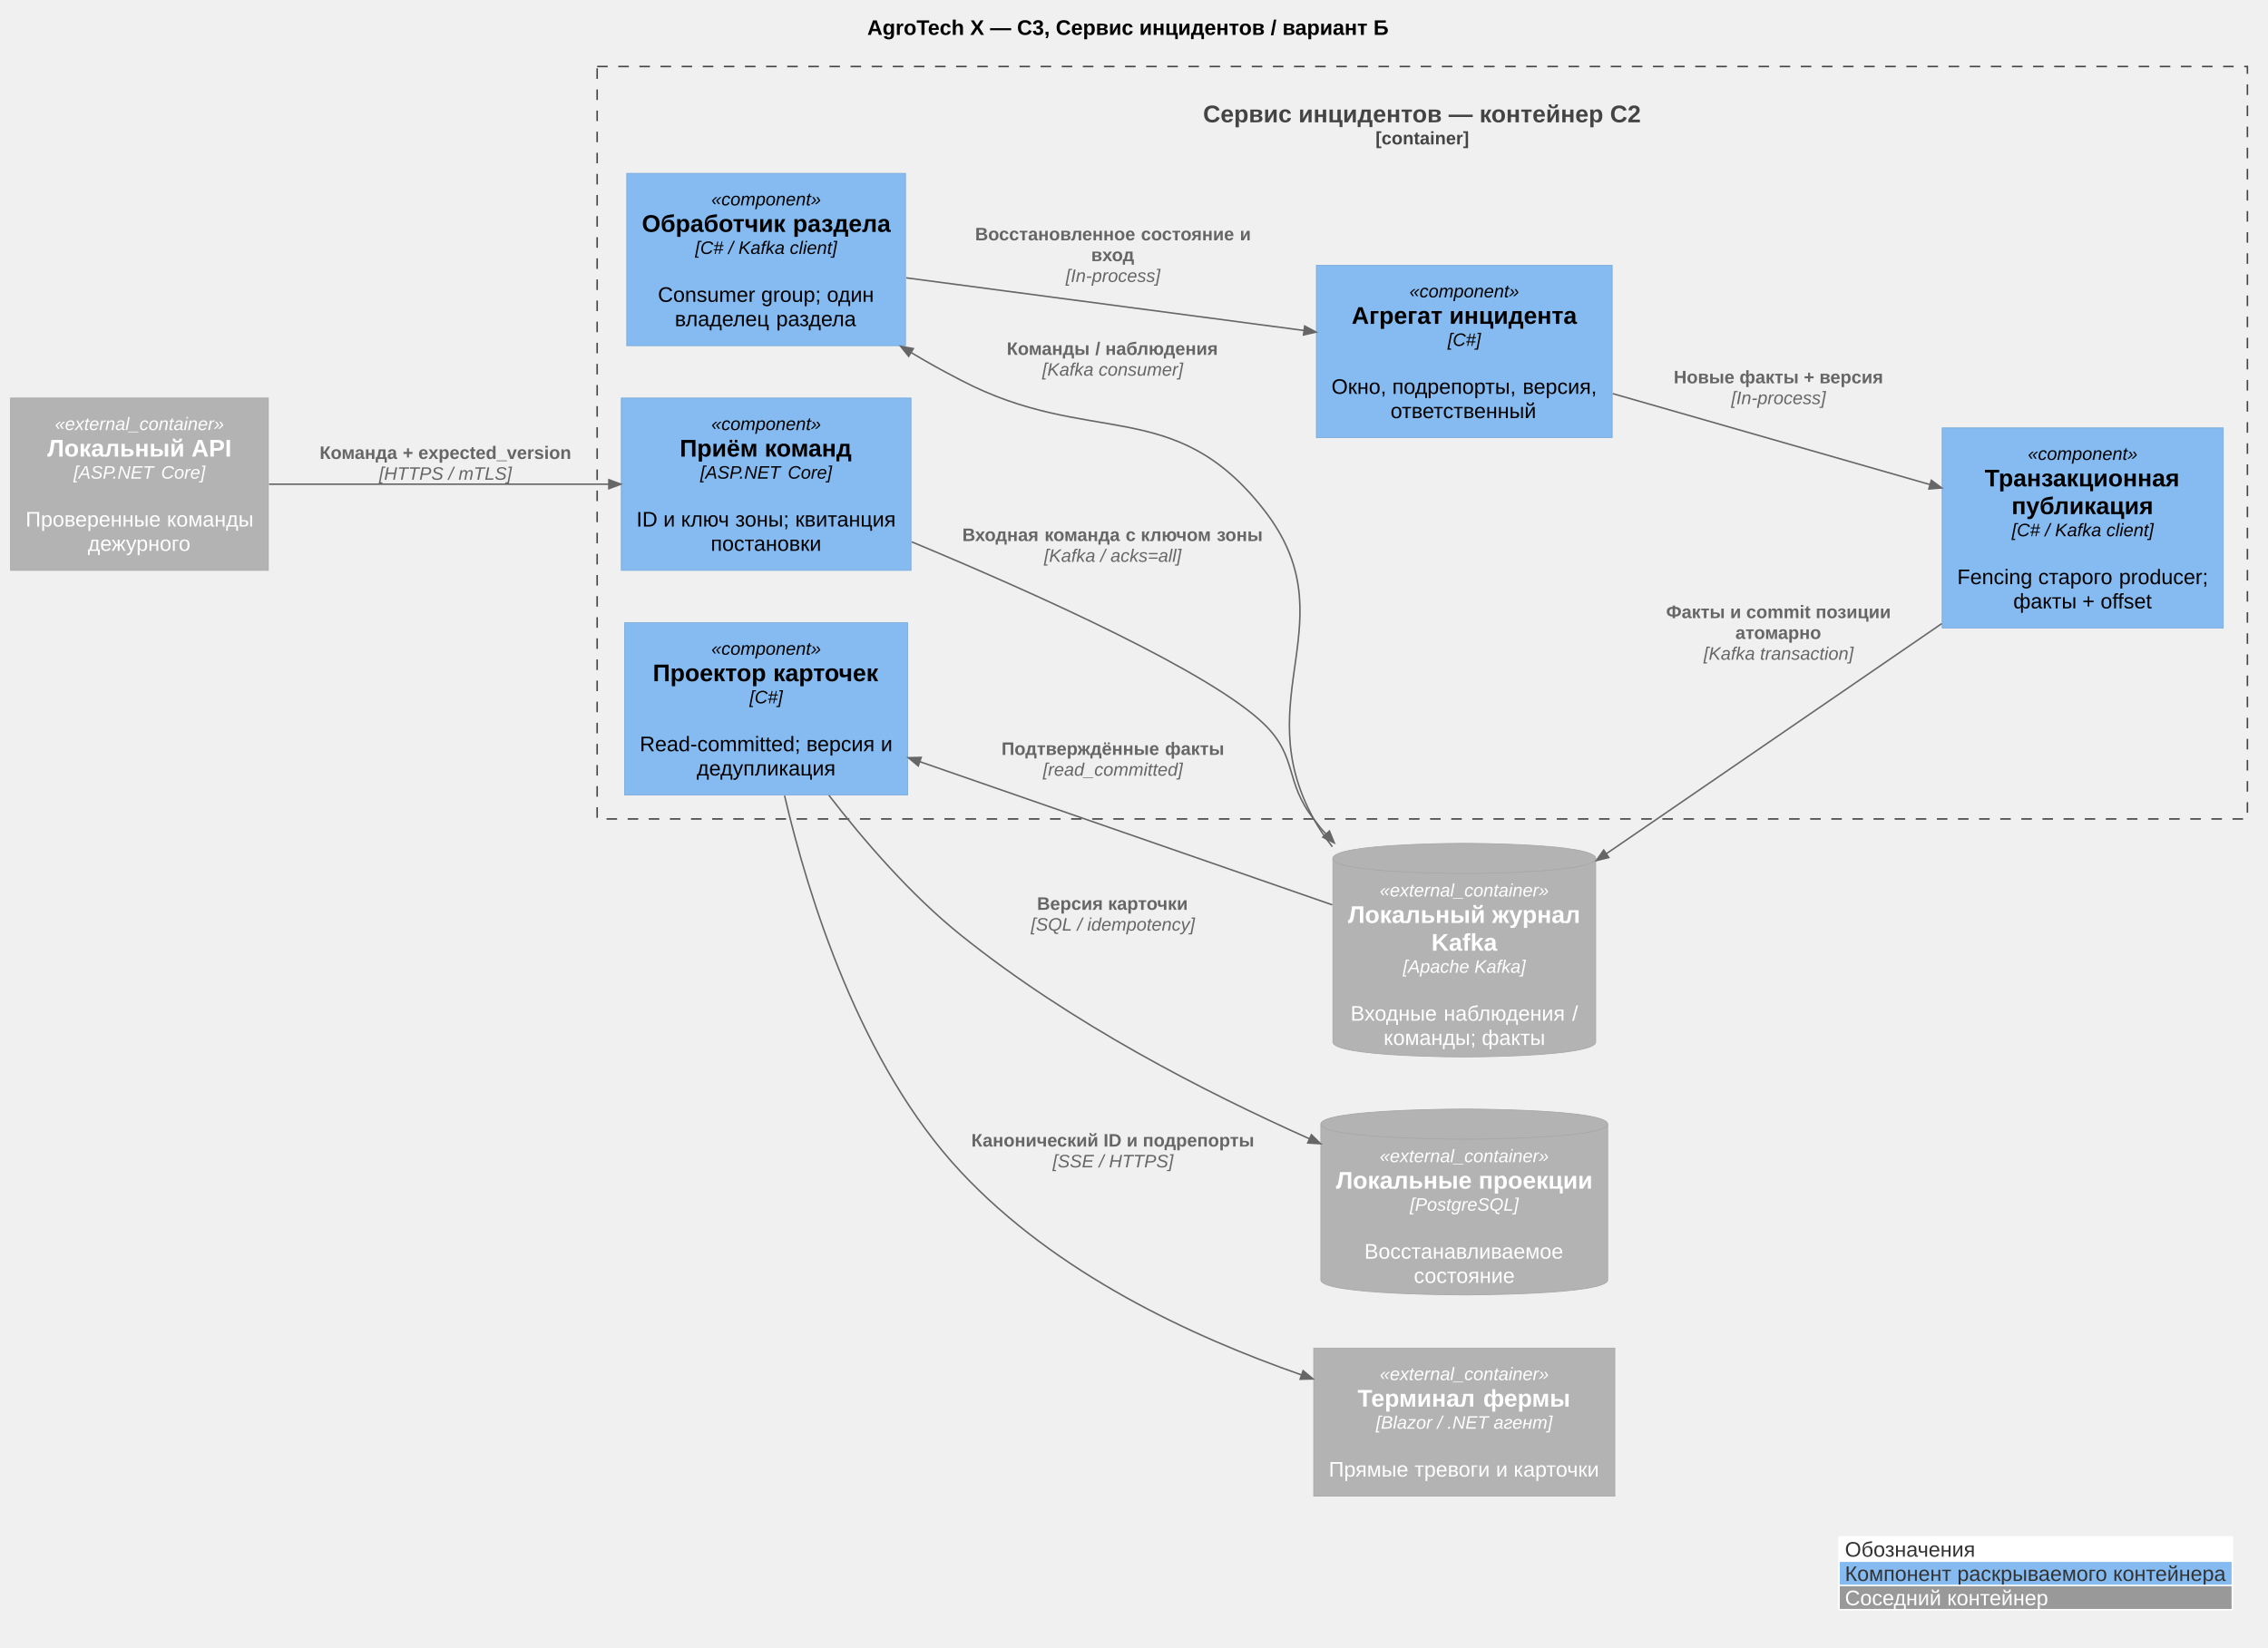
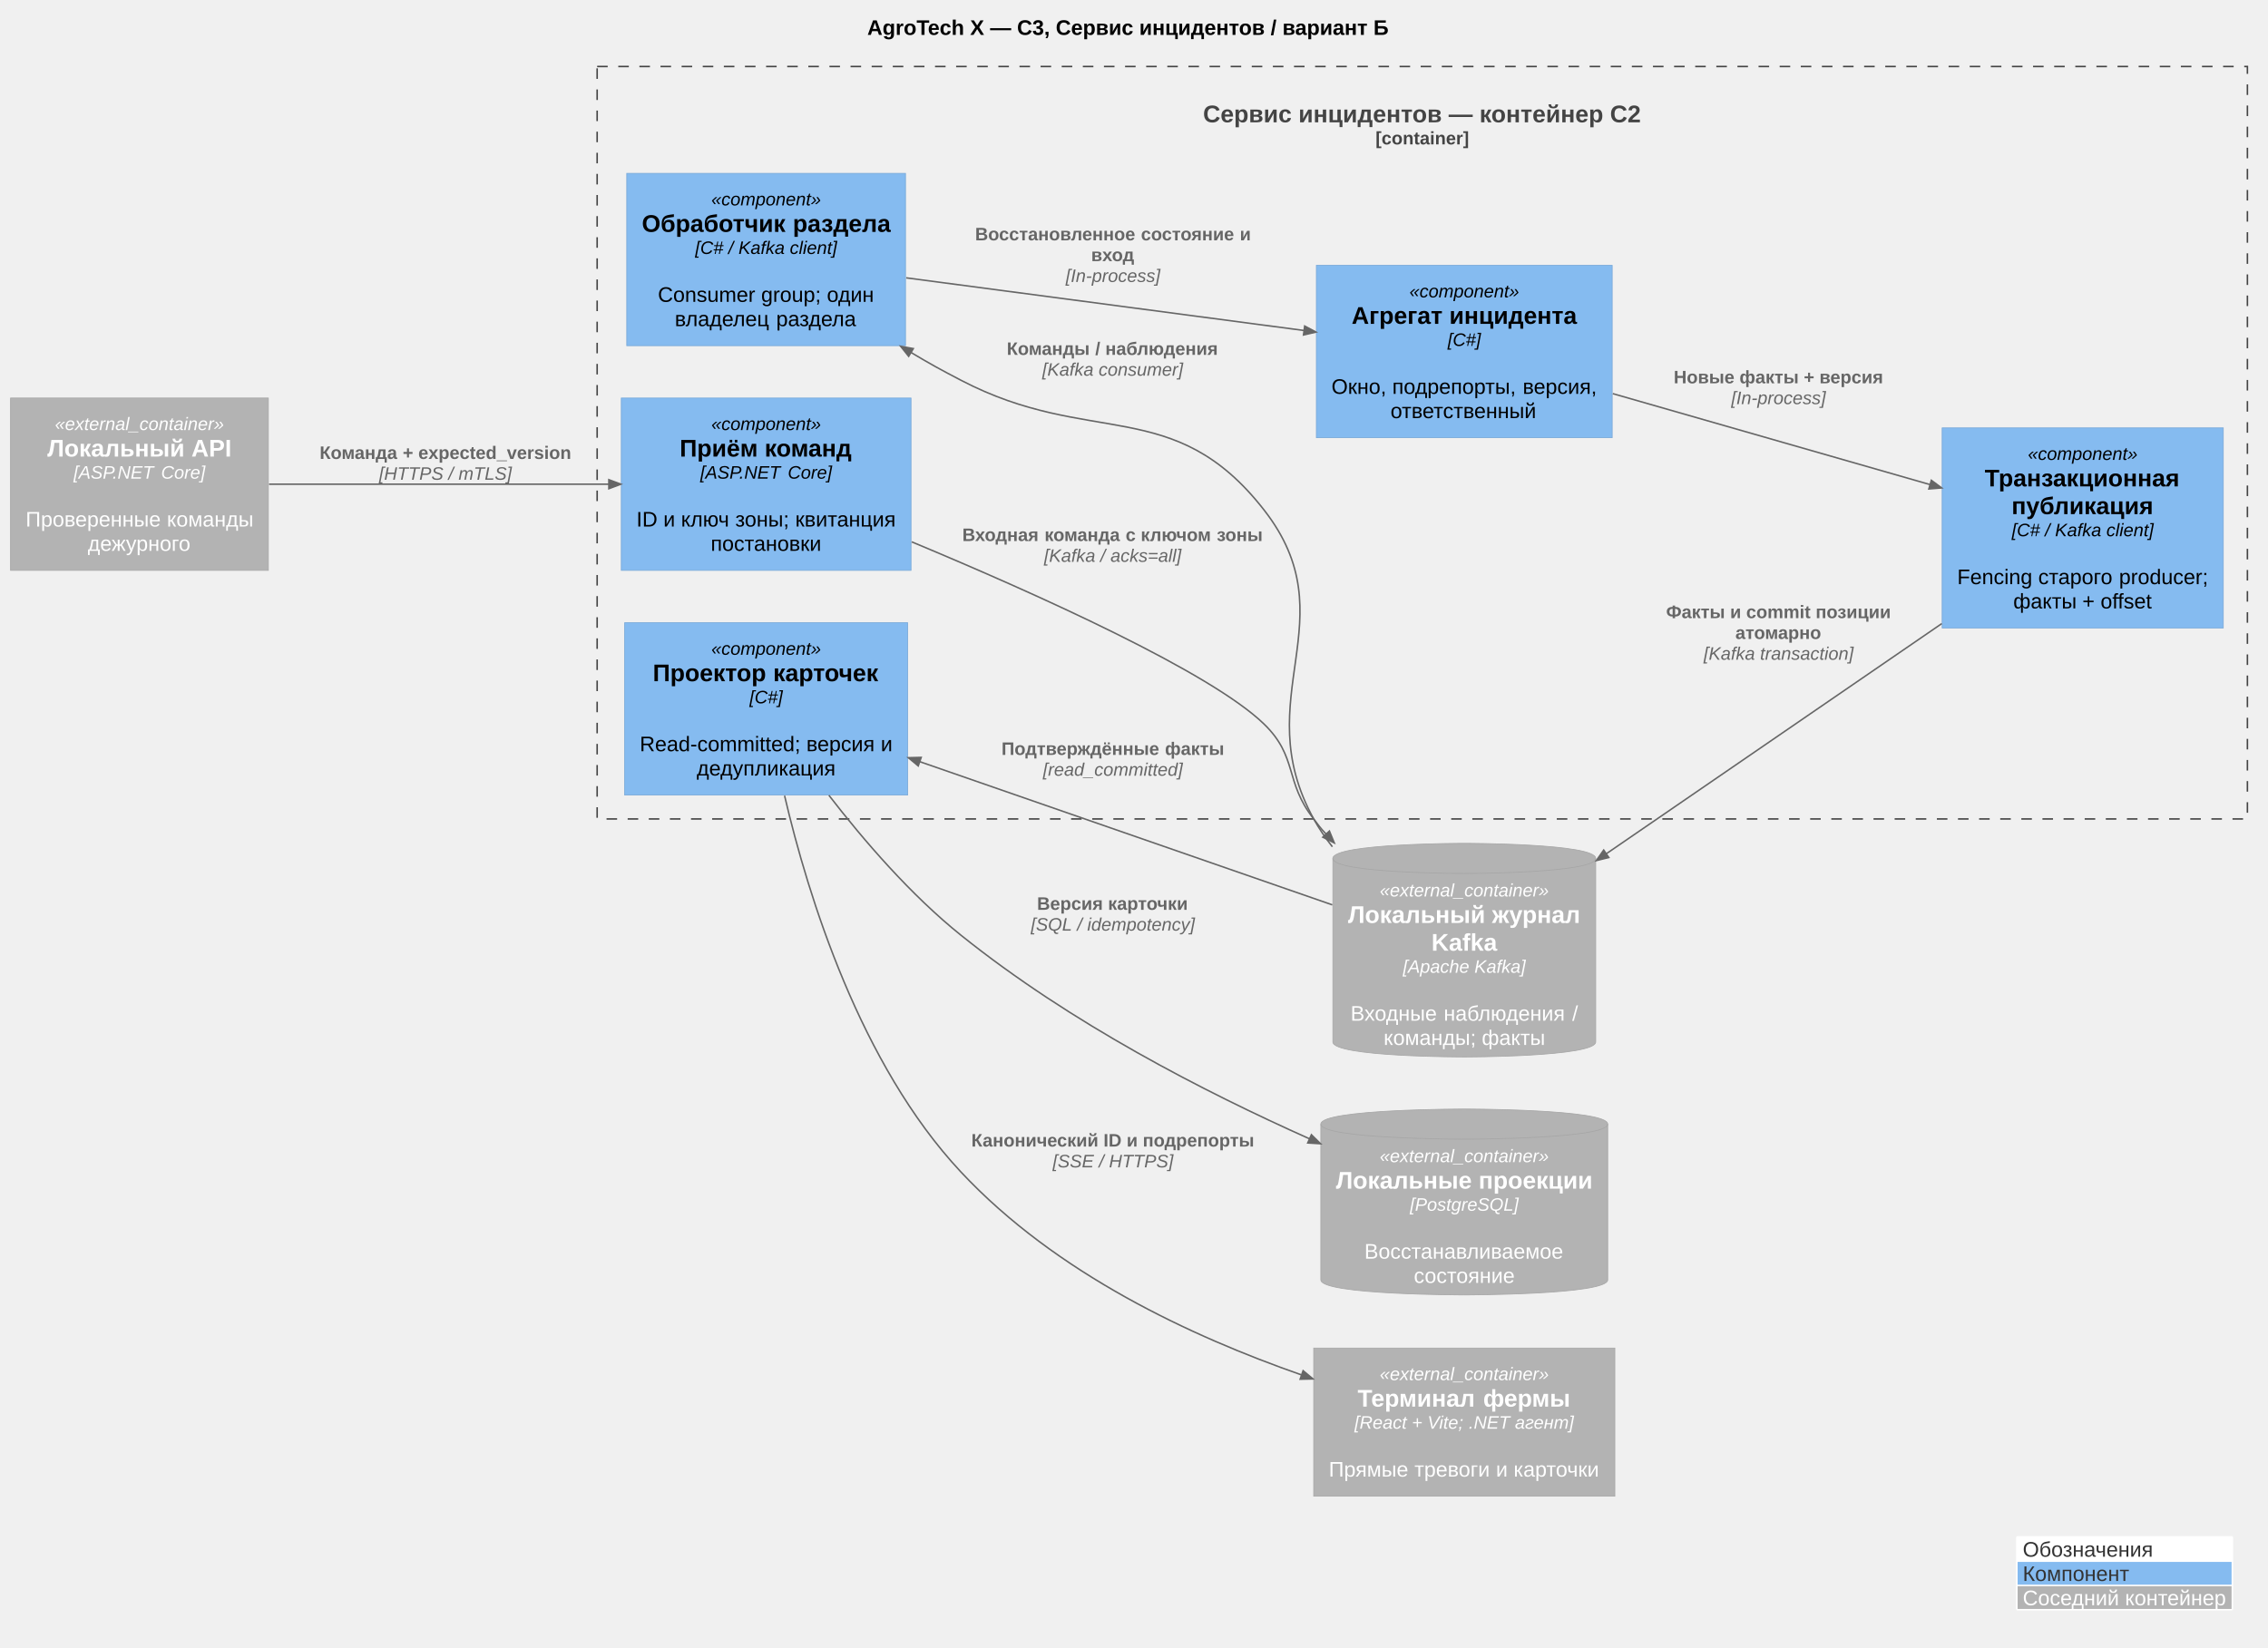
<svg xmlns="http://www.w3.org/2000/svg" version="1.1" data-diagram-type="DESCRIPTION" style="width:1723px;height:1252px;background:#FFFFFF;" width="1723.333px" height="1252.396px" viewBox="0 0 1723 1252" zoomAndPan="magnify" preserveAspectRatio="none" contentStyleType="text/css">
  <defs />
  <g font-family="sans-serif" lengthAdjust="spacing">
    <g class="title" data-source-line="9">
      <text x="658.862" y="26.505" fill="#000" font-size="16.042" textLength="397.658" font-weight="700" font-family="Arial">AgroTech X — C3, Сервис инцидентов / вариант Б</text>
    </g>
    <g class="cluster" data-qualified-name="svc" id="ent0005" data-source-line="1690">
      <rect x="453.658" y="50.53" width="1253.702" height="571.771" fill="none" style="stroke:#444;stroke-width:1.146;stroke-dasharray:8.021,8.021;" />
      <text x="913.952" y="92.934" fill="#444" font-size="18.333" textLength="333.115" font-weight="700" font-family="Arial">Сервис инцидентов — контейнер C2</text>
      <text x="1044.986" y="109.717" fill="#444" font-size="13.75" textLength="71.046" font-weight="700" font-family="Arial">[container]</text>
    </g>
    <g class="entity" data-qualified-name="svc.ingress" id="ent0006" data-source-line="83">
      <rect x="471.992" y="302.453" width="220.101" height="130.96" fill="#85BBF0" style="stroke:#78A8D8;stroke-width:0.573;" />
      <text x="540.379" y="326.808" fill="#000" font-size="13.75" textLength="83.326" font-style="italic" font-family="Arial">«component»</text>
      <text x="516.371" y="346.919" fill="#000" font-size="18.333" textLength="59.404" font-weight="700" font-family="Arial">Приём</text>
      <text x="575.776" y="346.919" fill="#000" font-size="18.333" font-weight="700" font-family="Arial"> </text>
      <text x="580.869" y="346.919" fill="#000" font-size="18.333" textLength="66.843" font-weight="700" font-family="Arial">команд</text>
      <text x="531.993" y="363.701" fill="#000" font-size="13.75" textLength="62.654" font-style="italic" font-family="Arial">[ASP.NET</text>
      <text x="594.647" y="363.701" fill="#000" font-size="13.75" font-style="italic" font-family="Arial"> </text>
      <text x="598.467" y="363.701" fill="#000" font-size="13.75" textLength="33.623" font-style="italic" font-family="Arial">Core]</text>
      <text x="579.814" y="381.662" fill="#000" font-size="16.042" font-family="Arial"> </text>
      <text x="483.45" y="400.108" fill="#000" font-size="16.042" textLength="16.042" font-family="Arial">ID</text>
      <text x="499.492" y="400.108" fill="#000" font-size="16.042" font-family="Arial"> </text>
      <text x="503.949" y="400.108" fill="#000" font-size="16.042" font-family="Arial">и</text>
      <text x="512.909" y="400.108" fill="#000" font-size="16.042" font-family="Arial"> </text>
      <text x="517.366" y="400.108" fill="#000" font-size="16.042" textLength="36.767" font-family="Arial">ключ</text>
      <text x="554.134" y="400.108" fill="#000" font-size="16.042" font-family="Arial"> </text>
      <text x="558.59" y="400.108" fill="#000" font-size="16.042" textLength="41.122" font-family="Arial">зоны;</text>
      <text x="599.713" y="400.108" fill="#000" font-size="16.042" font-family="Arial"> </text>
      <text x="604.17" y="400.108" fill="#000" font-size="16.042" textLength="76.464" font-family="Arial">квитанция</text>
      <text x="539.952" y="418.554" fill="#000" font-size="16.042" textLength="84.18" font-family="Arial">постановки</text>
    </g>
    <g class="entity" data-qualified-name="svc.worker" id="ent0007" data-source-line="83">
      <rect x="476.151" y="131.723" width="211.764" height="130.96" fill="#85BBF0" style="stroke:#78A8D8;stroke-width:0.573;" />
      <text x="540.37" y="156.079" fill="#000" font-size="13.75" textLength="83.326" font-style="italic" font-family="Arial">«component»</text>
      <text x="487.609" y="176.189" fill="#000" font-size="18.333" textLength="109.57" font-weight="700" font-family="Arial">Обработчик</text>
      <text x="597.18" y="176.189" fill="#000" font-size="18.333" font-weight="700" font-family="Arial"> </text>
      <text x="602.273" y="176.189" fill="#000" font-size="18.333" textLength="74.184" font-weight="700" font-family="Arial">раздела</text>
      <text x="528.154" y="192.972" fill="#000" font-size="13.75" textLength="21.397" font-style="italic" font-family="Arial">[C#</text>
      <text x="549.552" y="192.972" fill="#000" font-size="13.75" font-style="italic" font-family="Arial"> </text>
      <text x="553.372" y="192.972" fill="#000" font-size="13.75" font-style="italic" font-family="Arial">/</text>
      <text x="557.192" y="192.972" fill="#000" font-size="13.75" font-style="italic" font-family="Arial"> </text>
      <text x="561.012" y="192.972" fill="#000" font-size="13.75" textLength="35.161" font-style="italic" font-family="Arial">Kafka</text>
      <text x="596.173" y="192.972" fill="#000" font-size="13.75" font-style="italic" font-family="Arial"> </text>
      <text x="599.993" y="192.972" fill="#000" font-size="13.75" textLength="35.919" font-style="italic" font-family="Arial">client]</text>
      <text x="579.805" y="210.933" fill="#000" font-size="16.042" font-family="Arial"> </text>
      <text x="499.784" y="229.379" fill="#000" font-size="16.042" textLength="73.997" font-family="Arial">Consumer</text>
      <text x="573.781" y="229.379" fill="#000" font-size="16.042" font-family="Arial"> </text>
      <text x="578.238" y="229.379" fill="#000" font-size="16.042" textLength="45.485" font-family="Arial">group;</text>
      <text x="623.724" y="229.379" fill="#000" font-size="16.042" font-family="Arial"> </text>
      <text x="628.18" y="229.379" fill="#000" font-size="16.042" textLength="36.102" font-family="Arial">один</text>
      <text x="512.646" y="247.825" fill="#000" font-size="16.042" textLength="72.556" font-family="Arial">владелец</text>
      <text x="585.202" y="247.825" fill="#000" font-size="16.042" font-family="Arial"> </text>
      <text x="589.658" y="247.825" fill="#000" font-size="16.042" textLength="61.762" font-family="Arial">раздела</text>
    </g>
    <g class="entity" data-qualified-name="svc.domain" id="ent0008" data-source-line="83">
      <rect x="1000.049" y="201.619" width="224.73" height="130.96" fill="#85BBF0" style="stroke:#78A8D8;stroke-width:0.573;" />
      <text x="1070.751" y="225.975" fill="#000" font-size="13.75" textLength="83.326" font-style="italic" font-family="Arial">«component»</text>
      <text x="1026.843" y="246.085" fill="#000" font-size="18.333" textLength="69.081" font-weight="700" font-family="Arial">Агрегат</text>
      <text x="1095.925" y="246.085" fill="#000" font-size="18.333" font-weight="700" font-family="Arial"> </text>
      <text x="1101.018" y="246.085" fill="#000" font-size="18.333" textLength="96.966" font-weight="700" font-family="Arial">инцидента</text>
      <text x="1099.805" y="262.868" fill="#000" font-size="13.75" textLength="25.217" font-style="italic" font-family="Arial">[C#]</text>
      <text x="1110.185" y="280.828" fill="#000" font-size="16.042" font-family="Arial"> </text>
      <text x="1011.507" y="299.275" fill="#000" font-size="16.042" textLength="41.733" font-family="Arial">Окно,</text>
      <text x="1053.241" y="299.275" fill="#000" font-size="16.042" font-family="Arial"> </text>
      <text x="1057.698" y="299.275" fill="#000" font-size="16.042" textLength="94.676" font-family="Arial">подрепорты,</text>
      <text x="1152.373" y="299.275" fill="#000" font-size="16.042" font-family="Arial"> </text>
      <text x="1156.83" y="299.275" fill="#000" font-size="16.042" textLength="56.49" font-family="Arial">версия,</text>
      <text x="1056.374" y="317.721" fill="#000" font-size="16.042" textLength="112.08" font-family="Arial">ответственный</text>
    </g>
    <g class="entity" data-qualified-name="svc.tx" id="ent0009" data-source-line="83">
      <rect x="1475.455" y="325.14" width="213.576" height="152.041" fill="#85BBF0" style="stroke:#78A8D8;stroke-width:0.573;" />
      <text x="1540.58" y="349.496" fill="#000" font-size="13.75" textLength="83.326" font-style="italic" font-family="Arial">«component»</text>
      <text x="1507.777" y="369.606" fill="#000" font-size="18.333" textLength="148.931" font-weight="700" font-family="Arial">Транзакционная</text>
      <text x="1528.183" y="390.688" fill="#000" font-size="18.333" textLength="108.12" font-weight="700" font-family="Arial">публикация</text>
      <text x="1528.364" y="407.47" fill="#000" font-size="13.75" textLength="21.397" font-style="italic" font-family="Arial">[C#</text>
      <text x="1549.761" y="407.47" fill="#000" font-size="13.75" font-style="italic" font-family="Arial"> </text>
      <text x="1553.582" y="407.47" fill="#000" font-size="13.75" font-style="italic" font-family="Arial">/</text>
      <text x="1557.402" y="407.47" fill="#000" font-size="13.75" font-style="italic" font-family="Arial"> </text>
      <text x="1561.222" y="407.47" fill="#000" font-size="13.75" textLength="35.161" font-style="italic" font-family="Arial">Kafka</text>
      <text x="1596.383" y="407.47" fill="#000" font-size="13.75" font-style="italic" font-family="Arial"> </text>
      <text x="1600.203" y="407.47" fill="#000" font-size="13.75" textLength="35.919" font-style="italic" font-family="Arial">client]</text>
      <text x="1580.015" y="425.431" fill="#000" font-size="16.042" font-family="Arial"> </text>
      <text x="1486.914" y="443.877" fill="#000" font-size="16.042" textLength="57.07" font-family="Arial">Fencing</text>
      <text x="1543.984" y="443.877" fill="#000" font-size="16.042" font-family="Arial"> </text>
      <text x="1548.441" y="443.877" fill="#000" font-size="16.042" textLength="56.906" font-family="Arial">старого</text>
      <text x="1605.346" y="443.877" fill="#000" font-size="16.042" font-family="Arial"> </text>
      <text x="1609.803" y="443.877" fill="#000" font-size="16.042" textLength="67.77" font-family="Arial">producer;</text>
      <text x="1529.477" y="462.323" fill="#000" font-size="16.042" textLength="48.015" font-family="Arial">факты</text>
      <text x="1577.493" y="462.323" fill="#000" font-size="16.042" font-family="Arial"> </text>
      <text x="1581.949" y="462.323" fill="#000" font-size="16.042" font-family="Arial">+</text>
      <text x="1591.318" y="462.323" fill="#000" font-size="16.042" font-family="Arial"> </text>
      <text x="1595.774" y="462.323" fill="#000" font-size="16.042" textLength="39.235" font-family="Arial">offset</text>
    </g>
    <g class="entity" data-qualified-name="svc.project" id="ent0010" data-source-line="83">
      <rect x="474.558" y="473.182" width="214.962" height="130.96" fill="#85BBF0" style="stroke:#78A8D8;stroke-width:0.573;" />
      <text x="540.377" y="497.537" fill="#000" font-size="13.75" textLength="83.326" font-style="italic" font-family="Arial">«component»</text>
      <text x="495.95" y="517.648" fill="#000" font-size="18.333" textLength="86.322" font-weight="700" font-family="Arial">Проектор</text>
      <text x="582.272" y="517.648" fill="#000" font-size="18.333" font-weight="700" font-family="Arial"> </text>
      <text x="587.366" y="517.648" fill="#000" font-size="18.333" textLength="80.763" font-weight="700" font-family="Arial">карточек</text>
      <text x="569.431" y="534.43" fill="#000" font-size="13.75" textLength="25.217" font-style="italic" font-family="Arial">[C#]</text>
      <text x="579.811" y="552.391" fill="#000" font-size="16.042" font-family="Arial"> </text>
      <text x="486.017" y="570.837" fill="#000" font-size="16.042" textLength="122.138" font-family="Arial">Read-committed;</text>
      <text x="608.154" y="570.837" fill="#000" font-size="16.042" font-family="Arial"> </text>
      <text x="612.611" y="570.837" fill="#000" font-size="16.042" textLength="52.034" font-family="Arial">версия</text>
      <text x="664.645" y="570.837" fill="#000" font-size="16.042" font-family="Arial"> </text>
      <text x="669.102" y="570.837" fill="#000" font-size="16.042" font-family="Arial">и</text>
      <text x="529.317" y="589.284" fill="#000" font-size="16.042" textLength="105.446" font-family="Arial">дедупликация</text>
    </g>
    <g class="entity" data-qualified-name="api" id="ent0001" data-source-line="88">
      <rect x="8.021" y="302.453" width="195.842" height="130.96" fill="#B3B3B3" style="stroke:#A6A6A6;stroke-width:0.573;" />
      <text x="41.731" y="326.808" fill="#FFF" font-size="13.75" textLength="128.423" font-style="italic" font-family="Arial">«external_container»</text>
      <text x="35.939" y="346.919" fill="#FFF" font-size="18.333" textLength="104.351" font-weight="700" font-family="Arial">Локальный</text>
      <text x="140.29" y="346.919" fill="#FFF" font-size="18.333" font-weight="700" font-family="Arial"> </text>
      <text x="145.384" y="346.919" fill="#FFF" font-size="18.333" textLength="30.562" font-weight="700" font-family="Arial">API</text>
      <text x="55.894" y="363.701" fill="#FFF" font-size="13.75" textLength="62.654" font-style="italic" font-family="Arial">[ASP.NET</text>
      <text x="118.547" y="363.701" fill="#FFF" font-size="13.75" font-style="italic" font-family="Arial"> </text>
      <text x="122.368" y="363.701" fill="#FFF" font-size="13.75" textLength="33.623" font-style="italic" font-family="Arial">Core]</text>
      <text x="103.714" y="381.662" fill="#FFF" font-size="16.042" font-family="Arial"> </text>
      <text x="19.479" y="400.108" fill="#FFF" font-size="16.042" textLength="102.83" font-family="Arial">Проверенные</text>
      <text x="122.309" y="400.108" fill="#FFF" font-size="16.042" font-family="Arial"> </text>
      <text x="126.766" y="400.108" fill="#FFF" font-size="16.042" textLength="65.639" font-family="Arial">команды</text>
      <text x="66.688" y="418.554" fill="#FFF" font-size="16.042" textLength="78.509" font-family="Arial">дежурного</text>
    </g>
    <g class="entity" data-qualified-name="ui" id="ent0002" data-source-line="88">
      <rect x="998.021" y="1024.385" width="228.78" height="112.513" fill="#B3B3B3" style="stroke:#A6A6A6;stroke-width:0.573;" />
      <text x="1048.199" y="1048.741" fill="#FFF" font-size="13.75" textLength="128.423" font-style="italic" font-family="Arial">«external_container»</text>
      <text x="1031.365" y="1068.851" fill="#FFF" font-size="18.333" textLength="90.342" font-weight="700" font-family="Arial">Терминал</text>
      <text x="1121.707" y="1068.851" fill="#FFF" font-size="18.333" font-weight="700" font-family="Arial"> </text>
      <text x="1126.801" y="1068.851" fill="#FFF" font-size="18.333" textLength="66.655" font-weight="700" font-family="Arial">фермы</text>
-       <text x="1045.255" y="1085.633" fill="#FFF" font-size="13.75" textLength="42.794" font-style="italic" font-family="Arial">[Blazor</text>
-       <text x="1088.049" y="1085.633" fill="#FFF" font-size="13.75" font-style="italic" font-family="Arial"> </text>
-       <text x="1091.87" y="1085.633" fill="#FFF" font-size="13.75" font-style="italic" font-family="Arial">/</text>
-       <text x="1095.69" y="1085.633" fill="#FFF" font-size="13.75" font-style="italic" font-family="Arial"> </text>
-       <text x="1099.51" y="1085.633" fill="#FFF" font-size="13.75" textLength="31.32" font-style="italic" font-family="Arial">.NET</text>
-       <text x="1130.83" y="1085.633" fill="#FFF" font-size="13.75" font-style="italic" font-family="Arial"> </text>
-       <text x="1134.65" y="1085.633" fill="#FFF" font-size="13.75" textLength="44.916" font-style="italic" font-family="Arial">агент]</text>
+       <text x="1029.011" y="1085.633" fill="#FFF" font-size="13.75" textLength="39.739" font-style="italic" font-family="Arial">[React</text>
+       <text x="1068.75" y="1085.633" fill="#FFF" font-size="13.75" font-style="italic" font-family="Arial"> </text>
+       <text x="1072.57" y="1085.633" fill="#FFF" font-size="13.75" font-style="italic" font-family="Arial">+</text>
+       <text x="1080.6" y="1085.633" fill="#FFF" font-size="13.75" font-style="italic" font-family="Arial"> </text>
+       <text x="1084.42" y="1085.633" fill="#FFF" font-size="13.75" textLength="27.513" font-style="italic" font-family="Arial">Vite;</text>
+       <text x="1111.934" y="1085.633" fill="#FFF" font-size="13.75" font-style="italic" font-family="Arial"> </text>
+       <text x="1115.754" y="1085.633" fill="#FFF" font-size="13.75" textLength="31.32" font-style="italic" font-family="Arial">.NET</text>
+       <text x="1147.074" y="1085.633" fill="#FFF" font-size="13.75" font-style="italic" font-family="Arial"> </text>
+       <text x="1150.894" y="1085.633" fill="#FFF" font-size="13.75" textLength="44.916" font-style="italic" font-family="Arial">агент]</text>
      <text x="1110.182" y="1103.594" fill="#FFF" font-size="16.042" font-family="Arial"> </text>
      <text x="1009.479" y="1122.04" fill="#FFF" font-size="16.042" textLength="60.618" font-family="Arial">Прямые</text>
      <text x="1070.098" y="1122.04" fill="#FFF" font-size="16.042" font-family="Arial"> </text>
      <text x="1074.554" y="1122.04" fill="#FFF" font-size="16.042" textLength="57.446" font-family="Arial">тревоги</text>
      <text x="1132.001" y="1122.04" fill="#FFF" font-size="16.042" font-family="Arial"> </text>
      <text x="1136.457" y="1122.04" fill="#FFF" font-size="16.042" font-family="Arial">и</text>
      <text x="1145.418" y="1122.04" fill="#FFF" font-size="16.042" font-family="Arial"> </text>
      <text x="1149.875" y="1122.04" fill="#FFF" font-size="16.042" textLength="65.467" font-family="Arial">карточки</text>
    </g>
    <g class="entity" data-qualified-name="bus" id="ent0003" data-source-line="92">
      <path d="M1012.584,652.276 C1012.584,640.817 1112.42,640.817 1112.42,640.817 C1112.42,640.817 1212.255,640.817 1212.255,652.276 L1212.255,791.712 C1212.255,803.171 1112.42,803.171 1112.42,803.171 C1112.42,803.171 1012.584,803.171 1012.584,791.712 L1012.584,652.276" style="stroke:#A6A6A6;stroke-width:0.573;" fill="#B3B3B3" />
      <path d="M1012.584,652.276 C1012.584,663.734 1112.42,663.734 1112.42,663.734 C1112.42,663.734 1212.255,663.734 1212.255,652.276" style="stroke:#A6A6A6;stroke-width:0.573;" fill="none" />
      <text x="1048.208" y="681.215" fill="#FFF" font-size="13.75" textLength="128.423" font-style="italic" font-family="Arial">«external_container»</text>
      <text x="1024.043" y="701.325" fill="#FFF" font-size="18.333" textLength="104.351" font-weight="700" font-family="Arial">Локальный</text>
      <text x="1128.394" y="701.325" fill="#FFF" font-size="18.333" font-weight="700" font-family="Arial"> </text>
      <text x="1133.488" y="701.325" fill="#FFF" font-size="18.333" textLength="67.309" font-weight="700" font-family="Arial">журнал</text>
      <text x="1087.453" y="722.406" fill="#FFF" font-size="18.333" textLength="49.933" font-weight="700" font-family="Arial">Kafka</text>
      <text x="1065.792" y="739.189" fill="#FFF" font-size="13.75" textLength="50.455" font-style="italic" font-family="Arial">[Apache</text>
      <text x="1116.246" y="739.189" fill="#FFF" font-size="13.75" font-style="italic" font-family="Arial"> </text>
      <text x="1120.067" y="739.189" fill="#FFF" font-size="13.75" textLength="38.981" font-style="italic" font-family="Arial">Kafka]</text>
      <text x="1110.191" y="757.149" fill="#FFF" font-size="16.042" font-family="Arial"> </text>
      <text x="1026.004" y="775.596" fill="#FFF" font-size="16.042" textLength="66.313" font-family="Arial">Входные</text>
      <text x="1092.317" y="775.596" fill="#FFF" font-size="16.042" font-family="Arial"> </text>
      <text x="1096.773" y="775.596" fill="#FFF" font-size="16.042" textLength="93.148" font-family="Arial">наблюдения</text>
      <text x="1189.922" y="775.596" fill="#FFF" font-size="16.042" font-family="Arial"> </text>
      <text x="1194.379" y="775.596" fill="#FFF" font-size="16.042" font-family="Arial">/</text>
      <text x="1051.135" y="794.042" fill="#FFF" font-size="16.042" textLength="70.096" font-family="Arial">команды;</text>
      <text x="1121.232" y="794.042" fill="#FFF" font-size="16.042" font-family="Arial"> </text>
      <text x="1125.688" y="794.042" fill="#FFF" font-size="16.042" textLength="48.015" font-family="Arial">факты</text>
    </g>
    <g class="entity" data-qualified-name="proj" id="ent0004" data-source-line="92">
      <path d="M1003.441,854.171 C1003.441,842.713 1112.411,842.713 1112.411,842.713 C1112.411,842.713 1221.382,842.713 1221.382,854.171 L1221.382,972.527 C1221.382,983.985 1112.411,983.985 1112.411,983.985 C1112.411,983.985 1003.441,983.985 1003.441,972.527 L1003.441,854.171" style="stroke:#A6A6A6;stroke-width:0.573;" fill="#B3B3B3" />
      <path d="M1003.441,854.171 C1003.441,865.63 1112.411,865.63 1112.411,865.63 C1112.411,865.63 1221.382,865.63 1221.382,854.171" style="stroke:#A6A6A6;stroke-width:0.573;" fill="none" />
      <text x="1048.2" y="883.11" fill="#FFF" font-size="13.75" textLength="128.423" font-style="italic" font-family="Arial">«external_container»</text>
      <text x="1014.899" y="903.221" fill="#FFF" font-size="18.333" textLength="103.277" font-weight="700" font-family="Arial">Локальные</text>
      <text x="1118.176" y="903.221" fill="#FFF" font-size="18.333" font-weight="700" font-family="Arial"> </text>
      <text x="1123.27" y="903.221" fill="#FFF" font-size="18.333" textLength="86.654" font-weight="700" font-family="Arial">проекции</text>
      <text x="1071.141" y="920.003" fill="#FFF" font-size="13.75" textLength="82.54" font-style="italic" font-family="Arial">[PostgreSQL]</text>
      <text x="1110.183" y="937.964" fill="#FFF" font-size="16.042" font-family="Arial"> </text>
      <text x="1036.515" y="956.41" fill="#FFF" font-size="16.042" textLength="151.793" font-family="Arial">Восстанавливаемое</text>
      <text x="1074.081" y="974.856" fill="#FFF" font-size="16.042" textLength="76.66" font-family="Arial">состояние</text>
    </g>
    <g class="link" data-entity-1="ent0001" data-entity-2="ent0006" id="lnk11" data-source-line="1803" data-link-type="dependency">
      <path d="M204.394,367.926 C282.127,367.926 381.849,367.926 462.539,367.926" style="stroke:#666;stroke-width:1.146;" fill="none" id="api-to-ingress" />
      <polygon points="471.705,367.926,462.539,364.488,462.539,371.363,471.705,367.926" fill="#666" style="stroke:#666;stroke-width:1.146;stroke-linejoin:miter;stroke-miterlimit:10;" />
      <text x="242.825" y="348.74" fill="#666" font-size="13.75" textLength="59.29" font-weight="700" font-family="Arial">Команда</text>
      <text x="302.115" y="348.74" fill="#666" font-size="13.75" font-weight="700" font-family="Arial"> </text>
      <text x="305.935" y="348.74" fill="#666" font-size="13.75" font-weight="700" font-family="Arial">+</text>
      <text x="313.965" y="348.74" fill="#666" font-size="13.75" font-weight="700" font-family="Arial"> </text>
      <text x="317.785" y="348.74" fill="#666" font-size="13.75" textLength="116.17" font-weight="700" font-family="Arial">expected_version</text>
      <text x="287.969" y="364.551" fill="#666" font-size="13.75" textLength="48.89" font-style="italic" font-family="Arial">[HTTPS</text>
      <text x="336.859" y="364.551" fill="#666" font-size="13.75" font-style="italic" font-family="Arial"> </text>
      <text x="340.68" y="364.551" fill="#666" font-size="13.75" font-style="italic" font-family="Arial">/</text>
      <text x="344.5" y="364.551" fill="#666" font-size="13.75" font-style="italic" font-family="Arial"> </text>
      <text x="348.32" y="364.551" fill="#666" font-size="13.75" textLength="40.491" font-style="italic" font-family="Arial">mTLS]</text>
    </g>
    <g class="link" data-entity-1="ent0006" data-entity-2="ent0003" id="lnk12" data-source-line="1803" data-link-type="dependency">
      <path d="M692.645,411.742 C788.803,451.835 919.543,510.742 960.208,550.113 C986.23,575.31 975.654,593.815 998.021,622.301 C1002.879,628.488 1001.918,627.861 1007.441,633.819" style="stroke:#666;stroke-width:1.146;" fill="none" id="ingress-to-bus" />
      <polygon points="1013.673,640.542,1009.962,631.483,1004.92,636.156,1013.673,640.542" fill="#666" style="stroke:#666;stroke-width:1.146;stroke-linejoin:miter;stroke-miterlimit:10;" />
      <text x="731.042" y="411.107" fill="#666" font-size="13.75" textLength="58.679" font-weight="700" font-family="Arial">Входная</text>
      <text x="789.721" y="411.107" fill="#666" font-size="13.75" font-weight="700" font-family="Arial"> </text>
      <text x="793.541" y="411.107" fill="#666" font-size="13.75" textLength="57.78" font-weight="700" font-family="Arial">команда</text>
      <text x="851.321" y="411.107" fill="#666" font-size="13.75" font-weight="700" font-family="Arial"> </text>
      <text x="855.141" y="411.107" fill="#666" font-size="13.75" font-weight="700" font-family="Arial">с</text>
      <text x="862.788" y="411.107" fill="#666" font-size="13.75" font-weight="700" font-family="Arial"> </text>
      <text x="866.608" y="411.107" fill="#666" font-size="13.75" textLength="53.912" font-weight="700" font-family="Arial">ключом</text>
      <text x="920.52" y="411.107" fill="#666" font-size="13.75" font-weight="700" font-family="Arial"> </text>
      <text x="924.341" y="411.107" fill="#666" font-size="13.75" textLength="35.281" font-weight="700" font-family="Arial">зоны</text>
      <text x="793.172" y="426.918" fill="#666" font-size="13.75" textLength="38.981" font-style="italic" font-family="Arial">[Kafka</text>
      <text x="832.153" y="426.918" fill="#666" font-size="13.75" font-style="italic" font-family="Arial"> </text>
      <text x="835.973" y="426.918" fill="#666" font-size="13.75" font-style="italic" font-family="Arial">/</text>
      <text x="839.793" y="426.918" fill="#666" font-size="13.75" font-style="italic" font-family="Arial"> </text>
      <text x="843.613" y="426.918" fill="#666" font-size="13.75" textLength="53.879" font-style="italic" font-family="Arial">acks=all]</text>
    </g>
    <g class="link" data-entity-1="ent0003" data-entity-2="ent0007" id="lnk13" data-source-line="1803" data-link-type="dependency">
      <path d="M1012.195,643.441 C1006.878,636.704 1002.077,629.645 998.021,622.301 C946.928,529.729 1025.303,470.741 960.208,387.405 C891.688,299.657 828.586,340.414 729.896,288.863 C714.863,281.014 707.181,276.861 692.079,267.832" style="stroke:#666;stroke-width:1.146;" fill="none" id="bus-to-worker" />
      <polygon points="684.211,263.128,690.315,270.782,693.843,264.881,684.211,263.128" fill="#666" style="stroke:#666;stroke-width:1.146;stroke-linejoin:miter;stroke-miterlimit:10;" />
      <text x="764.844" y="269.677" fill="#666" font-size="13.75" textLength="63.386" font-weight="700" font-family="Arial">Команды</text>
      <text x="828.229" y="269.677" fill="#666" font-size="13.75" font-weight="700" font-family="Arial"> </text>
      <text x="832.05" y="269.677" fill="#666" font-size="13.75" font-weight="700" font-family="Arial">/</text>
      <text x="835.87" y="269.677" fill="#666" font-size="13.75" font-weight="700" font-family="Arial"> </text>
      <text x="839.69" y="269.677" fill="#666" font-size="13.75" textLength="86.078" font-weight="700" font-family="Arial">наблюдения</text>
      <text x="791.81" y="285.488" fill="#666" font-size="13.75" textLength="38.981" font-style="italic" font-family="Arial">[Kafka</text>
      <text x="830.791" y="285.488" fill="#666" font-size="13.75" font-style="italic" font-family="Arial"> </text>
      <text x="834.611" y="285.488" fill="#666" font-size="13.75" textLength="64.191" font-style="italic" font-family="Arial">consumer]</text>
    </g>
    <g class="link" data-entity-1="ent0007" data-entity-2="ent0008" id="lnk14" data-source-line="1803" data-link-type="dependency">
      <path d="M688.463,211.13 C778.582,223.058 898.859,238.985 990.709,251.142" style="stroke:#666;stroke-width:1.146;" fill="none" id="worker-to-domain" />
      <polygon points="999.797,252.345,991.161,247.735,990.258,254.55,999.797,252.345" fill="#666" style="stroke:#666;stroke-width:1.146;stroke-linejoin:miter;stroke-miterlimit:10;" />
      <text x="740.781" y="182.628" fill="#666" font-size="13.75" textLength="122.199" font-weight="700" font-family="Arial">Восстановленное</text>
      <text x="862.98" y="182.628" fill="#666" font-size="13.75" font-weight="700" font-family="Arial"> </text>
      <text x="866.801" y="182.628" fill="#666" font-size="13.75" textLength="71.254" font-weight="700" font-family="Arial">состояние</text>
      <text x="938.055" y="182.628" fill="#666" font-size="13.75" font-weight="700" font-family="Arial"> </text>
      <text x="941.875" y="182.628" fill="#666" font-size="13.75" font-weight="700" font-family="Arial">и</text>
      <text x="828.941" y="198.439" fill="#666" font-size="13.75" textLength="33.227" font-weight="700" font-family="Arial">вход</text>
      <text x="809.639" y="214.25" fill="#666" font-size="13.75" textLength="71.832" font-style="italic" font-family="Arial">[In-process]</text>
    </g>
    <g class="link" data-entity-1="ent0008" data-entity-2="ent0009" id="lnk15" data-source-line="1803" data-link-type="dependency">
      <path d="M1225.251,299.118 C1301.014,320.843 1391.763,346.871 1466.288,368.24" style="stroke:#666;stroke-width:1.146;" fill="none" id="domain-to-tx" />
      <polygon points="1475.1,370.767,1467.236,364.936,1465.341,371.545,1475.1,370.767" fill="#666" style="stroke:#666;stroke-width:1.146;stroke-linejoin:miter;stroke-miterlimit:10;" />
      <text x="1271.497" y="291.276" fill="#666" font-size="13.75" textLength="46.171" font-weight="700" font-family="Arial">Новые</text>
      <text x="1317.668" y="291.276" fill="#666" font-size="13.75" font-weight="700" font-family="Arial"> </text>
      <text x="1321.488" y="291.276" fill="#666" font-size="13.75" textLength="45.037" font-weight="700" font-family="Arial">факты</text>
      <text x="1366.525" y="291.276" fill="#666" font-size="13.75" font-weight="700" font-family="Arial"> </text>
      <text x="1370.345" y="291.276" fill="#666" font-size="13.75" font-weight="700" font-family="Arial">+</text>
      <text x="1378.375" y="291.276" fill="#666" font-size="13.75" font-weight="700" font-family="Arial"> </text>
      <text x="1382.195" y="291.276" fill="#666" font-size="13.75" textLength="48.622" font-weight="700" font-family="Arial">версия</text>
      <text x="1315.241" y="307.087" fill="#666" font-size="13.75" textLength="71.832" font-style="italic" font-family="Arial">[In-process]</text>
    </g>
    <g class="link" data-entity-1="ent0009" data-entity-2="ent0003" id="lnk16" data-source-line="1803" data-link-type="dependency">
      <path d="M1475.18,473.846 C1396.45,527.872 1297.331,595.881 1220.274,648.762" style="stroke:#666;stroke-width:1.146;" fill="none" id="tx-to-bus" />
      <polygon points="1212.716,653.948,1222.219,651.596,1218.329,645.927,1212.716,653.948" fill="#666" style="stroke:#666;stroke-width:1.146;stroke-linejoin:miter;stroke-miterlimit:10;" />
      <text x="1265.768" y="469.705" fill="#666" font-size="13.75" textLength="44.741" font-weight="700" font-family="Arial">Факты</text>
      <text x="1310.509" y="469.705" fill="#666" font-size="13.75" font-weight="700" font-family="Arial"> </text>
      <text x="1314.329" y="469.705" fill="#666" font-size="13.75" font-weight="700" font-family="Arial">и</text>
      <text x="1322.782" y="469.705" fill="#666" font-size="13.75" font-weight="700" font-family="Arial"> </text>
      <text x="1326.602" y="469.705" fill="#666" font-size="13.75" textLength="48.897" font-weight="700" font-family="Arial">commit</text>
      <text x="1375.499" y="469.705" fill="#666" font-size="13.75" font-weight="700" font-family="Arial"> </text>
      <text x="1379.319" y="469.705" fill="#666" font-size="13.75" textLength="57.35" font-weight="700" font-family="Arial">позиции</text>
      <text x="1318.368" y="485.516" fill="#666" font-size="13.75" textLength="65.702" font-weight="700" font-family="Arial">атомарно</text>
      <text x="1294.278" y="501.327" fill="#666" font-size="13.75" textLength="38.981" font-style="italic" font-family="Arial">[Kafka</text>
      <text x="1333.259" y="501.327" fill="#666" font-size="13.75" font-style="italic" font-family="Arial"> </text>
      <text x="1337.079" y="501.327" fill="#666" font-size="13.75" textLength="71.08" font-style="italic" font-family="Arial">transaction]</text>
    </g>
    <g class="link" data-entity-1="ent0003" data-entity-2="ent0010" id="lnk17" data-source-line="1803" data-link-type="dependency">
      <path d="M1012.149,687.579 C920.368,655.713 792.891,611.466 698.715,578.764" style="stroke:#666;stroke-width:1.146;" fill="none" id="bus-to-project" />
      <polygon points="690.055,575.757,697.587,582.011,699.842,575.516,690.055,575.757" fill="#666" style="stroke:#666;stroke-width:1.146;stroke-linejoin:miter;stroke-miterlimit:10;" />
      <text x="760.833" y="573.644" fill="#666" font-size="13.75" textLength="120.366" font-weight="700" font-family="Arial">Подтверждённые</text>
      <text x="881.2" y="573.644" fill="#666" font-size="13.75" font-weight="700" font-family="Arial"> </text>
      <text x="885.02" y="573.644" fill="#666" font-size="13.75" textLength="45.037" font-weight="700" font-family="Arial">факты</text>
      <text x="792.331" y="589.455" fill="#666" font-size="13.75" textLength="106.227" font-style="italic" font-family="Arial">[read_committed]</text>
    </g>
    <g class="link" data-entity-1="ent0010" data-entity-2="ent0004" id="lnk18" data-source-line="1803" data-link-type="dependency">
      <path d="M629.727,604.334 C656.356,638.801 691.969,680.073 729.896,710.53 C813.668,777.79 914.738,829.541 994.877,865.372" style="stroke:#666;stroke-width:1.146;" fill="none" id="project-to-proj" />
      <polygon points="1003.246,869.113,996.281,862.233,993.474,868.51,1003.246,869.113" fill="#666" style="stroke:#666;stroke-width:1.146;stroke-linejoin:miter;stroke-miterlimit:10;" />
      <text x="787.816" y="691.344" fill="#666" font-size="13.75" textLength="50.099" font-weight="700" font-family="Arial">Версия</text>
      <text x="837.915" y="691.344" fill="#666" font-size="13.75" font-weight="700" font-family="Arial"> </text>
      <text x="841.735" y="691.344" fill="#666" font-size="13.75" textLength="61.378" font-weight="700" font-family="Arial">карточки</text>
      <text x="783.177" y="707.155" fill="#666" font-size="13.75" textLength="31.334" font-style="italic" font-family="Arial">[SQL</text>
      <text x="814.511" y="707.155" fill="#666" font-size="13.75" font-style="italic" font-family="Arial"> </text>
      <text x="818.331" y="707.155" fill="#666" font-size="13.75" font-style="italic" font-family="Arial">/</text>
      <text x="822.151" y="707.155" fill="#666" font-size="13.75" font-style="italic" font-family="Arial"> </text>
      <text x="825.971" y="707.155" fill="#666" font-size="13.75" textLength="81.782" font-style="italic" font-family="Arial">idempotency]</text>
    </g>
    <g class="link" data-entity-1="ent0010" data-entity-2="ent0002" id="lnk19" data-source-line="1803" data-link-type="dependency">
      <path d="M596.04,604.62 C614.064,681.597 653.538,808.728 729.896,890.426 C802.53,968.136 905.184,1015.513 988.842,1044.789" style="stroke:#666;stroke-width:1.146;" fill="none" id="project-to-ui" />
      <polygon points="997.494,1047.817,989.977,1041.545,987.706,1048.034,997.494,1047.817" fill="#666" style="stroke:#666;stroke-width:1.146;stroke-linejoin:miter;stroke-miterlimit:10;" />
      <text x="737.917" y="871.24" fill="#666" font-size="13.75" textLength="96.566" font-weight="700" font-family="Arial">Канонический</text>
      <text x="834.482" y="871.24" fill="#666" font-size="13.75" font-weight="700" font-family="Arial"> </text>
      <text x="838.302" y="871.24" fill="#666" font-size="13.75" textLength="13.75" font-weight="700" font-family="Arial">ID</text>
      <text x="852.052" y="871.24" fill="#666" font-size="13.75" font-weight="700" font-family="Arial"> </text>
      <text x="855.873" y="871.24" fill="#666" font-size="13.75" font-weight="700" font-family="Arial">и</text>
      <text x="864.325" y="871.24" fill="#666" font-size="13.75" font-weight="700" font-family="Arial"> </text>
      <text x="868.146" y="871.24" fill="#666" font-size="13.75" textLength="85.058" font-weight="700" font-family="Arial">подрепорты</text>
      <text x="799.718" y="887.051" fill="#666" font-size="13.75" textLength="31.334" font-style="italic" font-family="Arial">[SSE</text>
      <text x="831.051" y="887.051" fill="#666" font-size="13.75" font-style="italic" font-family="Arial"> </text>
      <text x="834.872" y="887.051" fill="#666" font-size="13.75" font-style="italic" font-family="Arial">/</text>
      <text x="838.692" y="887.051" fill="#666" font-size="13.75" font-style="italic" font-family="Arial"> </text>
      <text x="842.512" y="887.051" fill="#666" font-size="13.75" textLength="48.89" font-style="italic" font-family="Arial">HTTPS]</text>
    </g>
    <g class="legend" data-source-line="30">
-       <rect x="1397.11" y="1167.836" width="298.792" height="18.446" fill="#FFF" style="stroke:none;" />
-       <text x="1401.567" y="1182.883" fill="#333" font-size="16.042" textLength="99.508" font-family="Arial">Обозначения</text>
-       <rect x="1397.11" y="1186.282" width="298.792" height="18.446" fill="#85BBF0" style="stroke:none;" />
-       <text x="1401.567" y="1201.329" fill="#333" font-size="16.042" textLength="289.878" font-family="Arial">Компонент раскрываемого контейнера</text>
-       <rect x="1397.11" y="1204.728" width="298.792" height="18.446" fill="#999" style="stroke:none;" />
-       <text x="1401.567" y="1219.775" fill="#FFF" font-size="16.042" textLength="154.777" font-family="Arial">Соседний контейнер</text>
-       <line x1="1397.11" y1="1167.836" x2="1695.902" y2="1167.836" style="stroke:#FFF;stroke-width:1.146;" />
-       <line x1="1397.11" y1="1186.282" x2="1695.902" y2="1186.282" style="stroke:#FFF;stroke-width:1.146;" />
-       <line x1="1397.11" y1="1204.728" x2="1695.902" y2="1204.728" style="stroke:#FFF;stroke-width:1.146;" />
-       <line x1="1397.11" y1="1223.175" x2="1695.902" y2="1223.175" style="stroke:#FFF;stroke-width:1.146;" />
-       <line x1="1397.11" y1="1167.836" x2="1397.11" y2="1223.175" style="stroke:#FFF;stroke-width:1.146;" />
+       <rect x="1532.211" y="1167.836" width="163.691" height="18.446" fill="#FFF" style="stroke:none;" />
+       <text x="1536.668" y="1182.883" fill="#333" font-size="16.042" textLength="99.508" font-family="Arial">Обозначения</text>
+       <rect x="1532.211" y="1186.282" width="163.691" height="18.446" fill="#85BBF0" style="stroke:none;" />
+       <text x="1536.668" y="1201.329" fill="#333" font-size="16.042" textLength="80.89" font-family="Arial">Компонент</text>
+       <rect x="1532.211" y="1204.728" width="163.691" height="18.446" fill="#B3B3B3" style="stroke:none;" />
+       <text x="1536.668" y="1219.775" fill="#FFF" font-size="16.042" textLength="154.777" font-family="Arial">Соседний контейнер</text>
+       <line x1="1532.211" y1="1167.836" x2="1695.902" y2="1167.836" style="stroke:#FFF;stroke-width:1.146;" />
+       <line x1="1532.211" y1="1186.282" x2="1695.902" y2="1186.282" style="stroke:#FFF;stroke-width:1.146;" />
+       <line x1="1532.211" y1="1204.728" x2="1695.902" y2="1204.728" style="stroke:#FFF;stroke-width:1.146;" />
+       <line x1="1532.211" y1="1223.175" x2="1695.902" y2="1223.175" style="stroke:#FFF;stroke-width:1.146;" />
+       <line x1="1532.211" y1="1167.836" x2="1532.211" y2="1223.175" style="stroke:#FFF;stroke-width:1.146;" />
      <line x1="1695.902" y1="1167.836" x2="1695.902" y2="1223.175" style="stroke:#FFF;stroke-width:1.146;" />
    </g>
  </g>
</svg>
